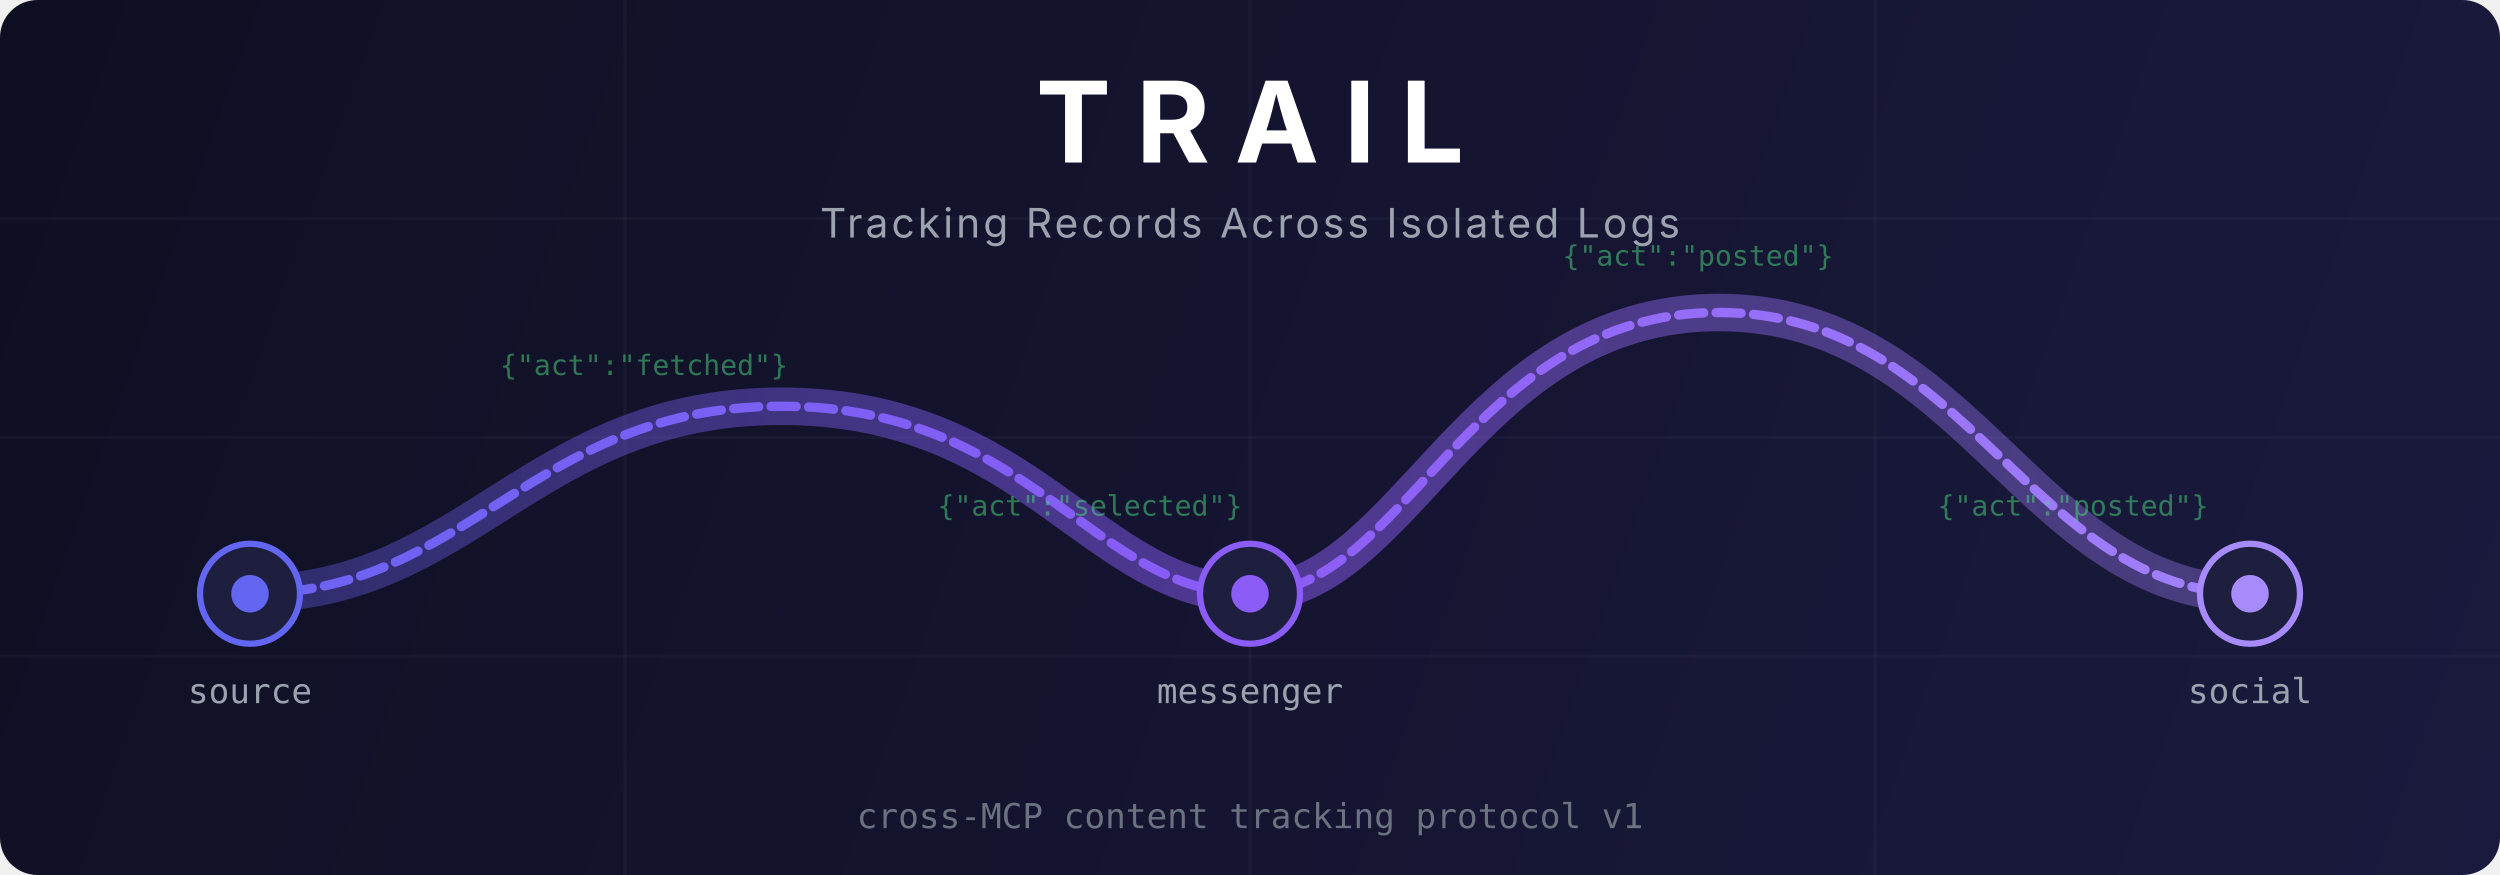
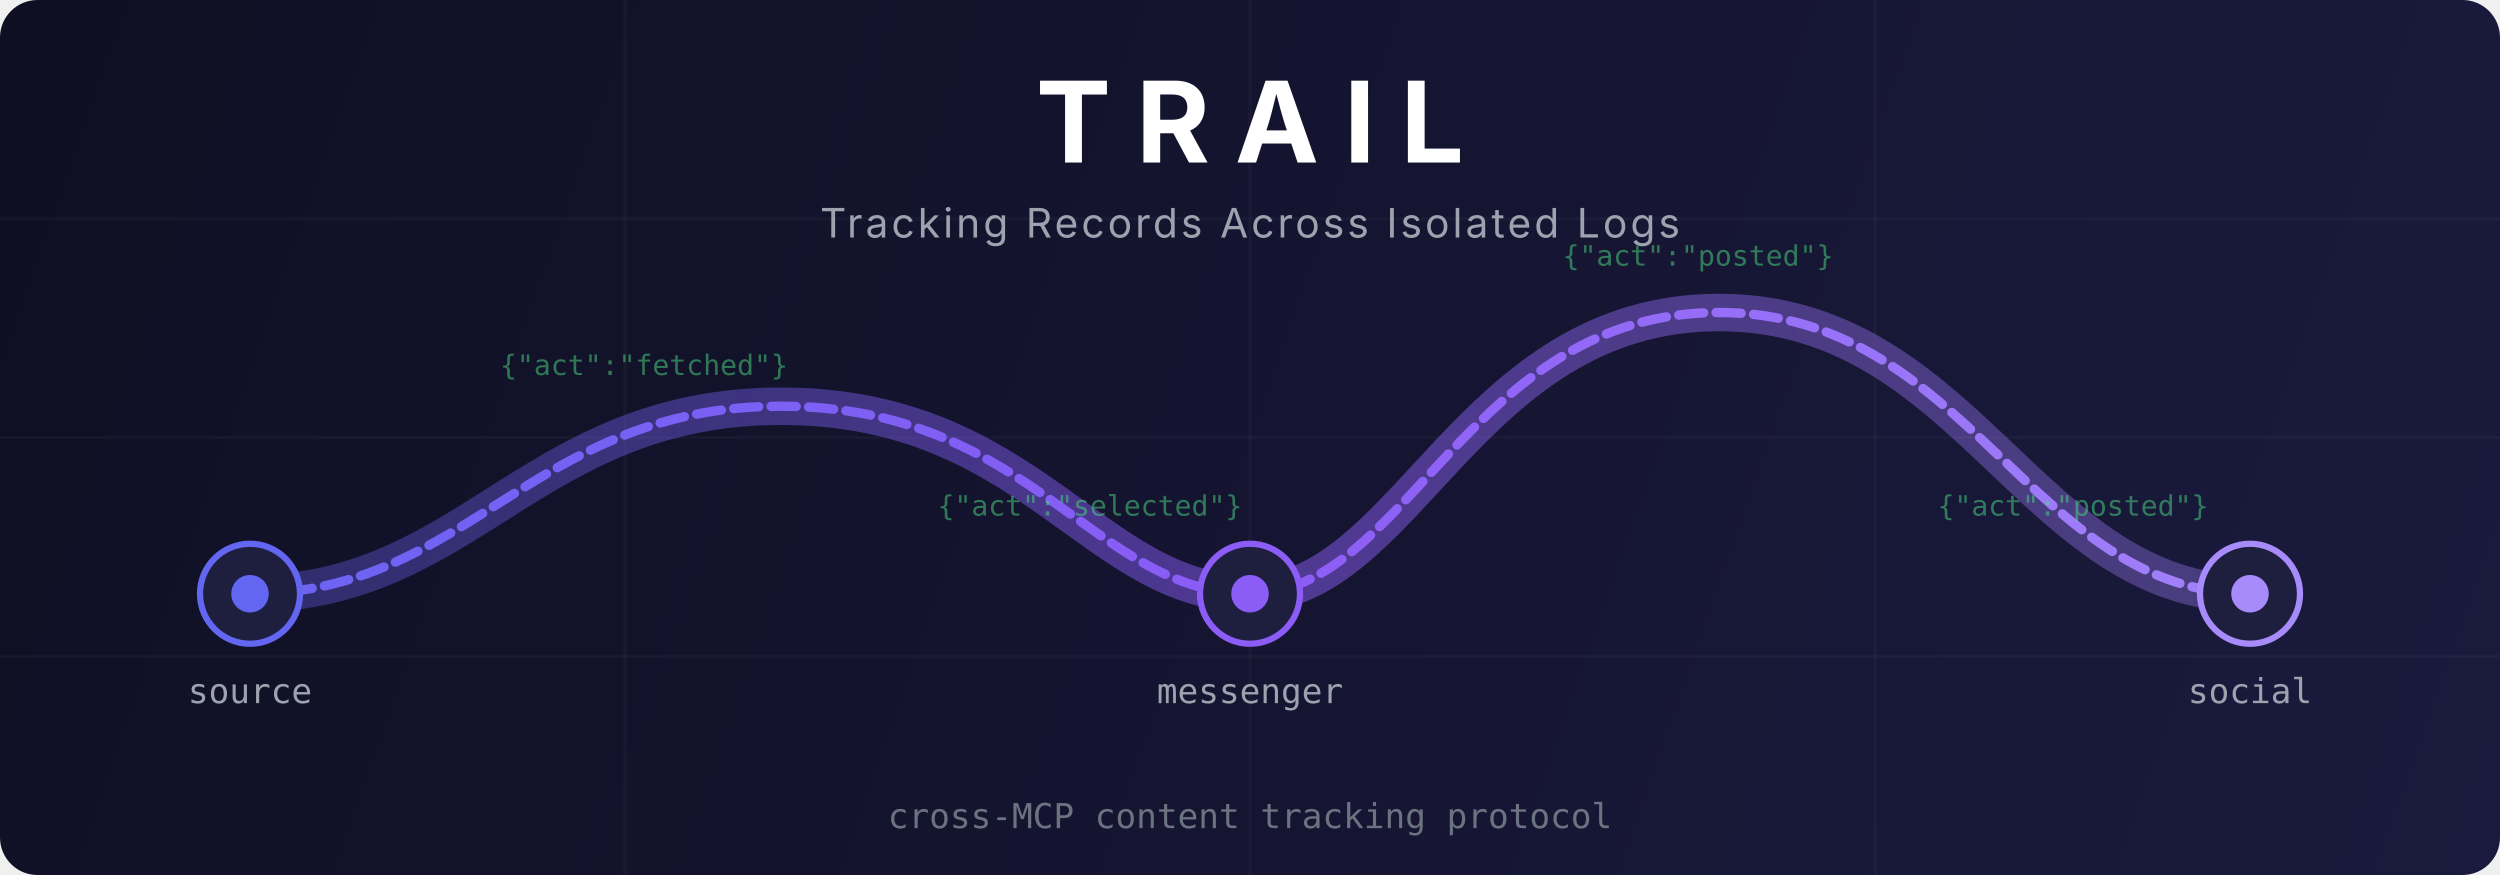
<svg xmlns="http://www.w3.org/2000/svg" viewBox="0 0 800 280" fill="none">
  <defs>
    <linearGradient id="bg" x1="0" y1="0" x2="800" y2="280" gradientUnits="userSpaceOnUse">
      <stop offset="0%" stop-color="#0f0f23" />
      <stop offset="100%" stop-color="#1a1a3e" />
    </linearGradient>
    <linearGradient id="trail" x1="0" y1="0" x2="800" y2="0" gradientUnits="userSpaceOnUse">
      <stop offset="0%" stop-color="#6366f1" />
      <stop offset="50%" stop-color="#8b5cf6" />
      <stop offset="100%" stop-color="#a78bfa" />
    </linearGradient>
    <linearGradient id="glow" x1="0" y1="0" x2="800" y2="0" gradientUnits="userSpaceOnUse">
      <stop offset="0%" stop-color="#6366f1" stop-opacity="0.3" />
      <stop offset="50%" stop-color="#8b5cf6" stop-opacity="0.5" />
      <stop offset="100%" stop-color="#a78bfa" stop-opacity="0.3" />
    </linearGradient>
  </defs>
  <rect width="800" height="280" rx="12" fill="url(#bg)" />
  <g stroke="#ffffff" stroke-opacity="0.03" stroke-width="1">
    <line x1="0" y1="70" x2="800" y2="70" />
    <line x1="0" y1="140" x2="800" y2="140" />
    <line x1="0" y1="210" x2="800" y2="210" />
    <line x1="200" y1="0" x2="200" y2="280" />
    <line x1="400" y1="0" x2="400" y2="280" />
    <line x1="600" y1="0" x2="600" y2="280" />
  </g>
  <path d="M 80 190 C 150 190, 170 130, 250 130 S 350 190, 400 190 S 470 100, 550 100 S 650 190, 720 190" stroke="url(#glow)" stroke-width="12" stroke-linecap="round" fill="none" />
  <path d="M 80 190 C 150 190, 170 130, 250 130 S 350 190, 400 190 S 470 100, 550 100 S 650 190, 720 190" stroke="url(#trail)" stroke-width="3" stroke-linecap="round" fill="none" stroke-dasharray="8 4" />
  <circle cx="80" cy="190" r="16" fill="#1e1e3f" stroke="#6366f1" stroke-width="2" />
  <circle cx="80" cy="190" r="6" fill="#6366f1" />
  <text x="80" y="225" text-anchor="middle" fill="#9ca3af" font-family="monospace" font-size="11">source</text>
  <circle cx="400" cy="190" r="16" fill="#1e1e3f" stroke="#8b5cf6" stroke-width="2" />
  <circle cx="400" cy="190" r="6" fill="#8b5cf6" />
  <text x="400" y="225" text-anchor="middle" fill="#9ca3af" font-family="monospace" font-size="11">messenger</text>
  <circle cx="720" cy="190" r="16" fill="#1e1e3f" stroke="#a78bfa" stroke-width="2" />
  <circle cx="720" cy="190" r="6" fill="#a78bfa" />
  <text x="720" y="225" text-anchor="middle" fill="#9ca3af" font-family="monospace" font-size="11">social</text>
  <g fill="#4ade80" font-family="monospace" font-size="9" opacity="0.5">
    <text x="160" y="120">{"act":"fetched"}</text>
    <text x="300" y="165">{"act":"selected"}</text>
    <text x="500" y="85">{"act":"posted"}</text>
    <text x="620" y="165">{"act":"posted"}</text>
  </g>
  <text x="400" y="52" text-anchor="middle" fill="white" font-family="system-ui, -apple-system, sans-serif" font-size="36" font-weight="bold" letter-spacing="8">TRAIL</text>
  <text x="400" y="76" text-anchor="middle" fill="#9ca3af" font-family="system-ui, -apple-system, sans-serif" font-size="13" letter-spacing="1">Tracking Records Across Isolated Logs</text>
-   <text x="400" y="265" text-anchor="middle" fill="#6b7280" font-family="monospace" font-size="11">cross-MCP content tracking protocol v1</text>
+   <text x="400" y="265" text-anchor="middle" fill="#6b7280" font-family="monospace" font-size="11">cross-MCP content tracking protocol</text>
</svg>
